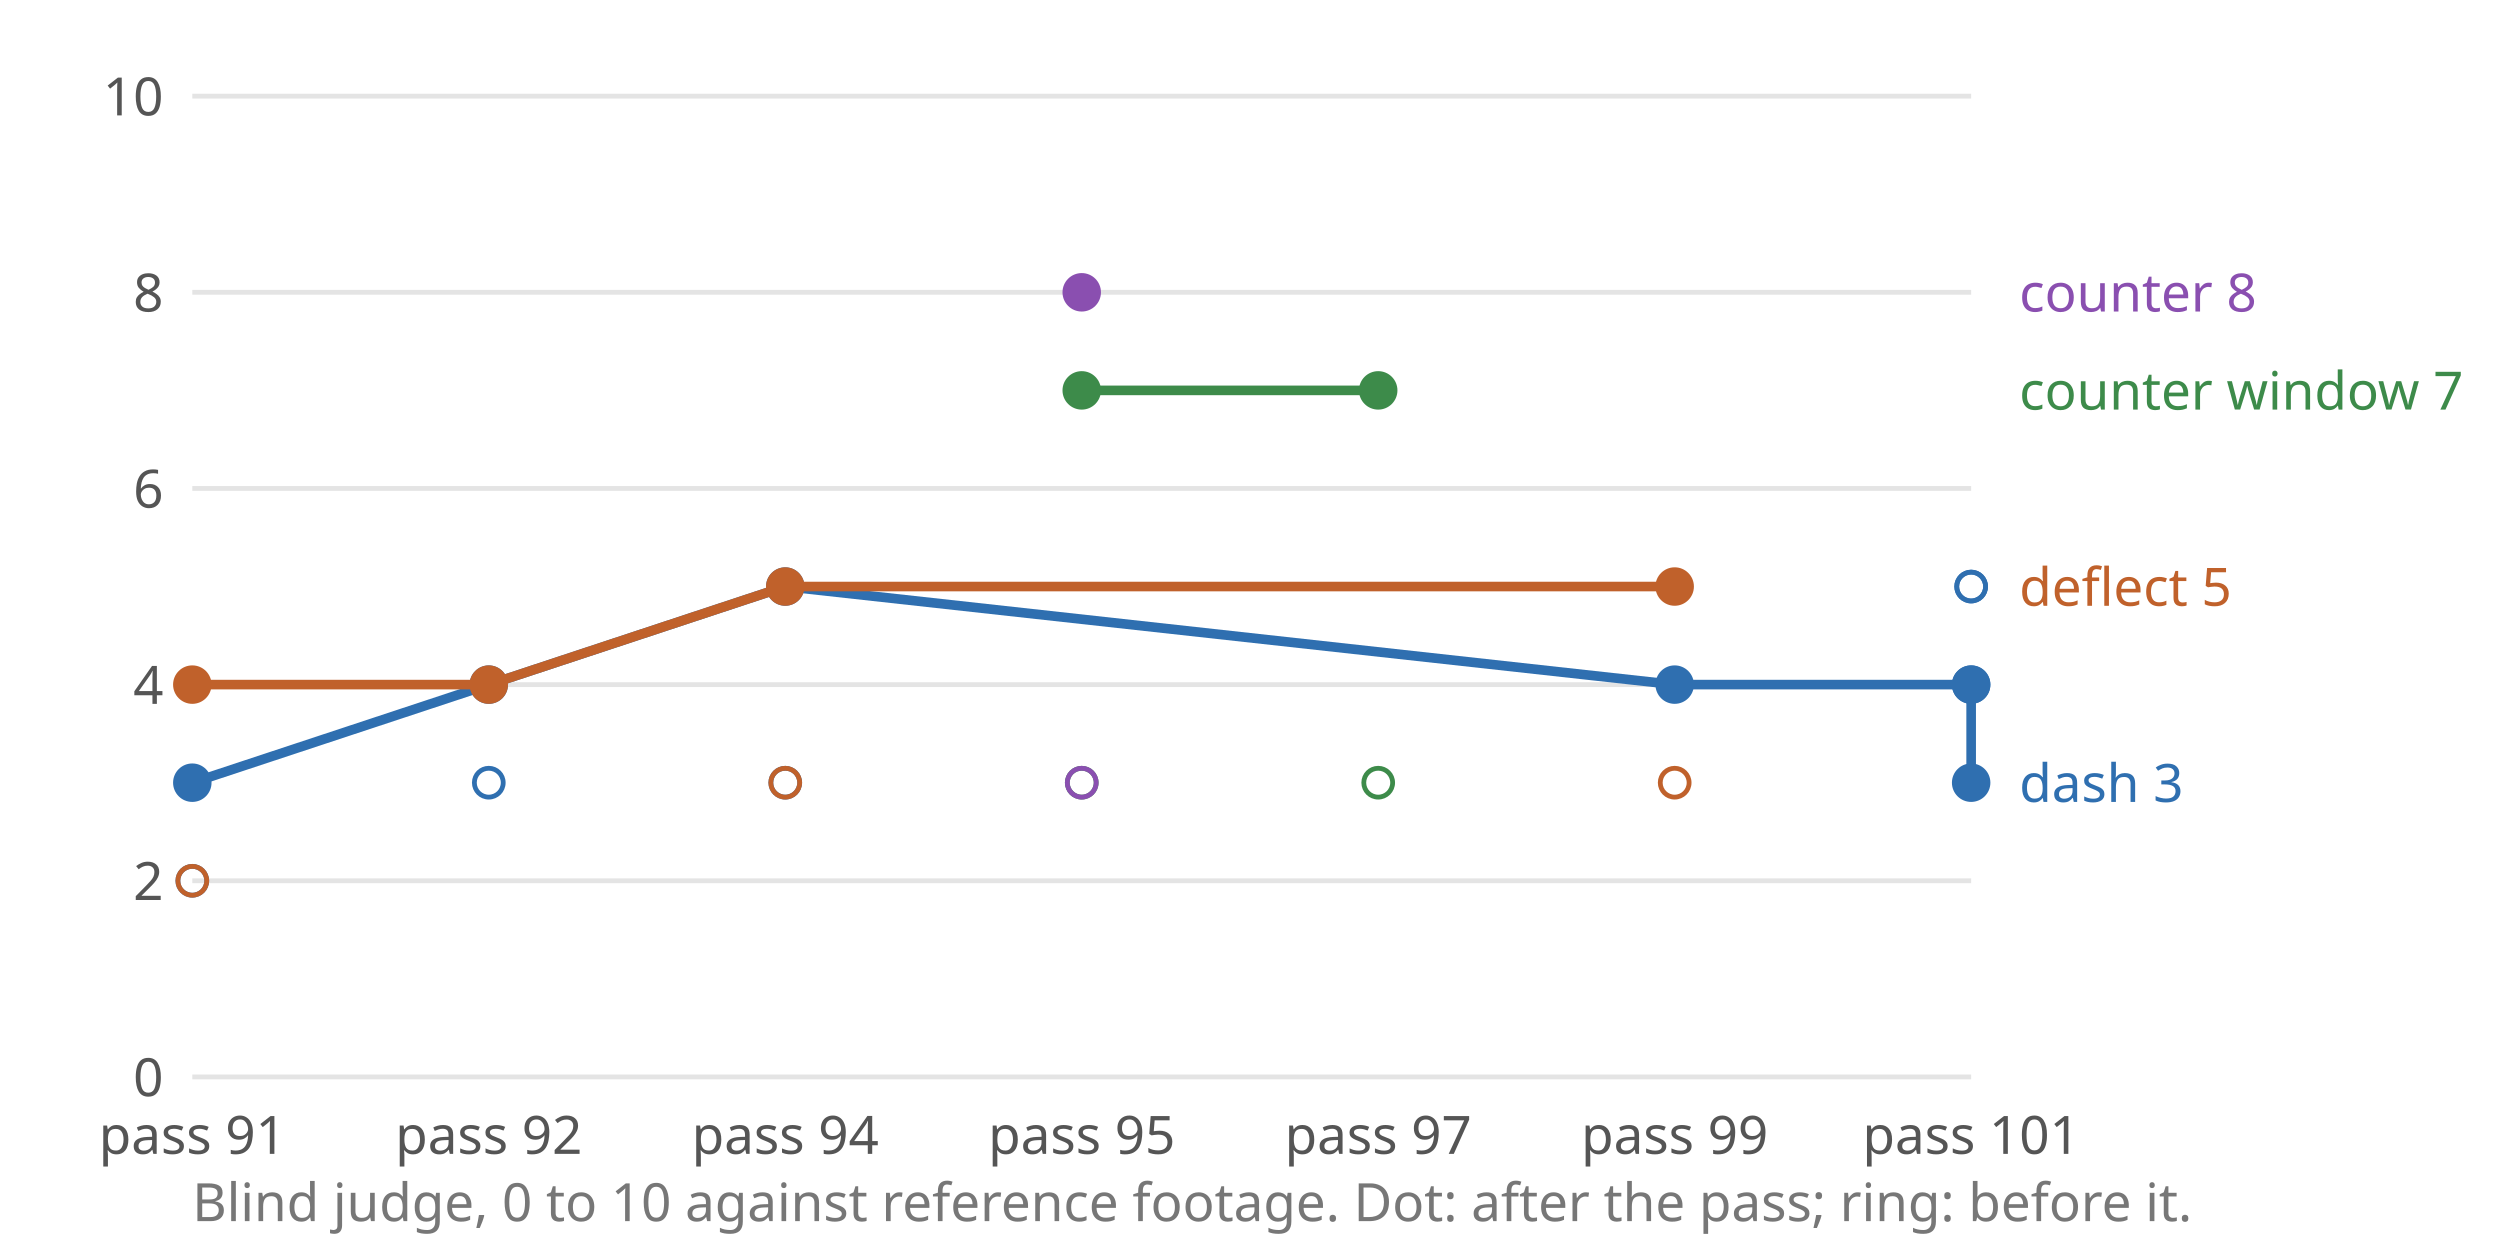
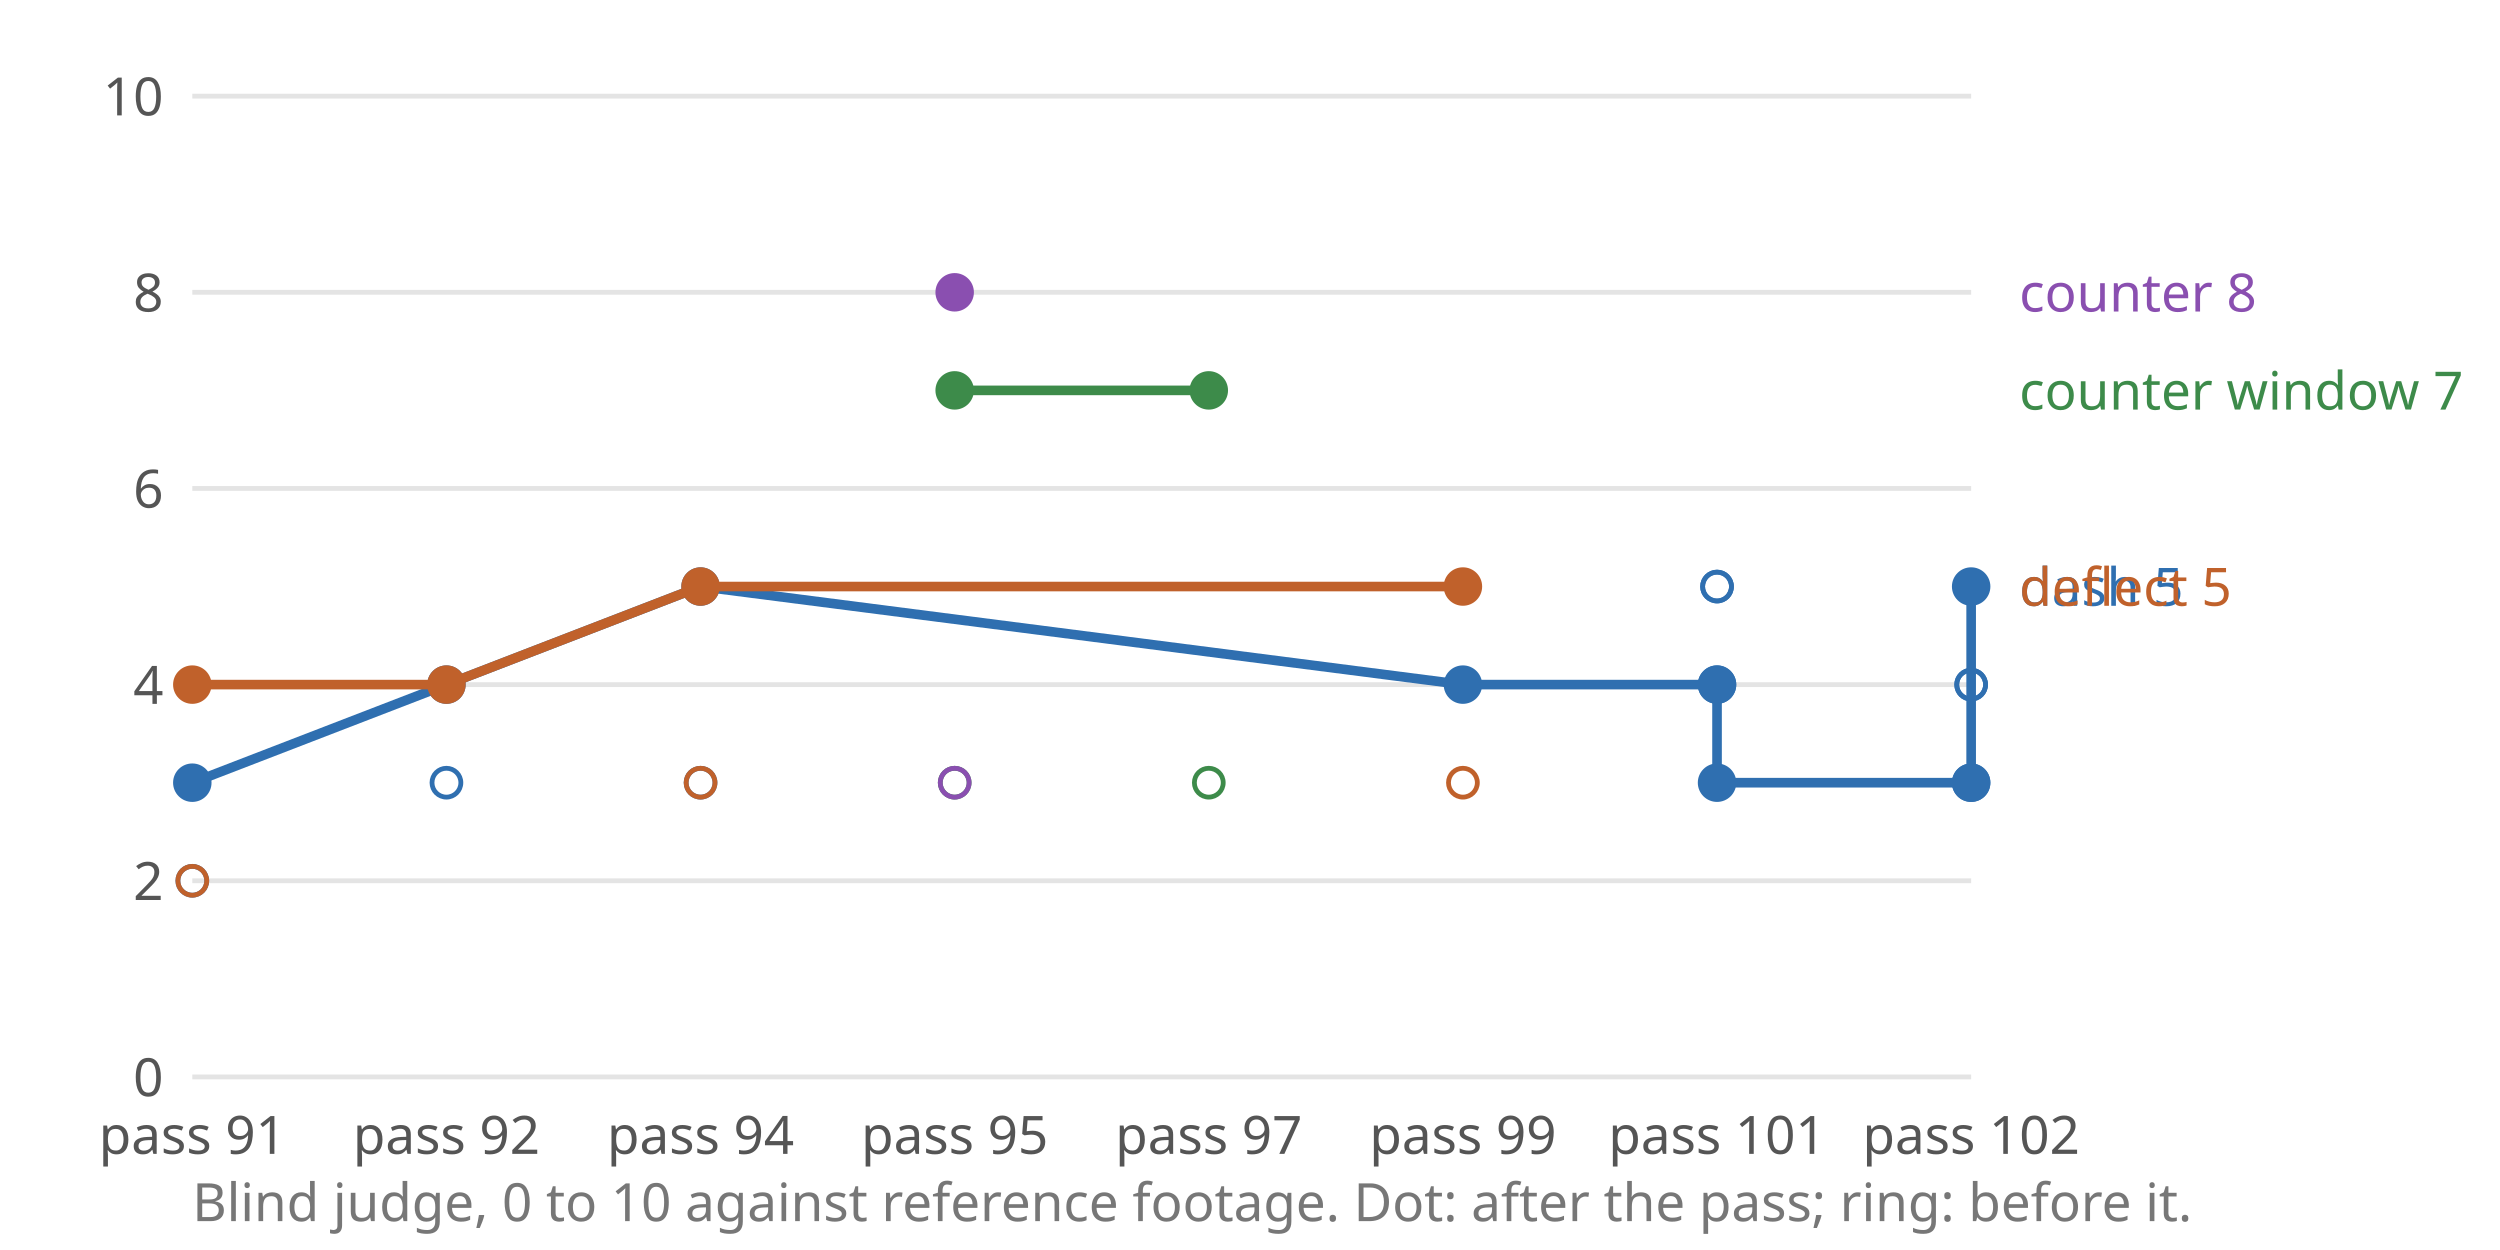
<svg xmlns="http://www.w3.org/2000/svg" width="520" height="260" font-family="sans-serif" font-size="11">
  <rect width="520" height="260" fill="#fff" />
  <line x1="40" x2="410" y1="224" y2="224" stroke="#e4e4e4" />
  <text x="34" y="228" text-anchor="end" fill="#555">0</text>
  <line x1="40" x2="410" y1="183.2" y2="183.2" stroke="#e4e4e4" />
  <text x="34" y="187.2" text-anchor="end" fill="#555">2</text>
  <line x1="40" x2="410" y1="142.4" y2="142.4" stroke="#e4e4e4" />
  <text x="34" y="146.4" text-anchor="end" fill="#555">4</text>
  <line x1="40" x2="410" y1="101.6" y2="101.6" stroke="#e4e4e4" />
  <text x="34" y="105.6" text-anchor="end" fill="#555">6</text>
  <line x1="40" x2="410" y1="60.8" y2="60.8" stroke="#e4e4e4" />
  <text x="34" y="64.8" text-anchor="end" fill="#555">8</text>
  <line x1="40" x2="410" y1="20" y2="20" stroke="#e4e4e4" />
  <text x="34" y="24" text-anchor="end" fill="#555">10</text>
  <text x="40" y="240" text-anchor="middle" fill="#555">pass 91</text>
-   <text x="101.667" y="240" text-anchor="middle" fill="#555">pass 92</text>
-   <text x="163.333" y="240" text-anchor="middle" fill="#555">pass 94</text>
-   <text x="225" y="240" text-anchor="middle" fill="#555">pass 95</text>
-   <text x="286.667" y="240" text-anchor="middle" fill="#555">pass 97</text>
-   <text x="348.333" y="240" text-anchor="middle" fill="#555">pass 99</text>
-   <text x="410" y="240" text-anchor="middle" fill="#555">pass 101</text>
-   <polyline fill="none" stroke="#2f6fb0" stroke-width="2" points="40,162.8 101.667,142.4 163.333,122 348.333,142.4 410,142.4 410,142.4 410,162.8" />
+   <text x="92.857" y="240" text-anchor="middle" fill="#555">pass 92</text>
+   <text x="145.714" y="240" text-anchor="middle" fill="#555">pass 94</text>
+   <text x="198.571" y="240" text-anchor="middle" fill="#555">pass 95</text>
+   <text x="251.429" y="240" text-anchor="middle" fill="#555">pass 97</text>
+   <text x="304.286" y="240" text-anchor="middle" fill="#555">pass 99</text>
+   <text x="357.143" y="240" text-anchor="middle" fill="#555">pass 101</text>
+   <text x="410" y="240" text-anchor="middle" fill="#555">pass 102</text>
+   <polyline fill="none" stroke="#2f6fb0" stroke-width="2" points="40,162.8 92.857,142.4 145.714,122 304.286,142.4 357.143,142.4 357.143,142.4 357.143,162.8 410,162.8 410,162.8 410,122" />
  <circle cx="40" cy="162.8" r="4" fill="#2f6fb0" />
  <circle cx="40" cy="183.2" r="3" fill="none" stroke="#2f6fb0" />
-   <circle cx="101.667" cy="142.4" r="4" fill="#2f6fb0" />
-   <circle cx="101.667" cy="162.8" r="3" fill="none" stroke="#2f6fb0" />
-   <circle cx="163.333" cy="122" r="4" fill="#2f6fb0" />
-   <circle cx="163.333" cy="162.8" r="3" fill="none" stroke="#2f6fb0" />
-   <circle cx="348.333" cy="142.4" r="4" fill="#2f6fb0" />
-   <circle cx="348.333" cy="122" r="3" fill="none" stroke="#2f6fb0" />
-   <circle cx="410" cy="142.4" r="4" fill="#2f6fb0" />
-   <circle cx="410" cy="162.8" r="3" fill="none" stroke="#2f6fb0" />
-   <circle cx="410" cy="142.4" r="4" fill="#2f6fb0" />
-   <circle cx="410" cy="122" r="3" fill="none" stroke="#2f6fb0" />
+   <circle cx="92.857" cy="142.4" r="4" fill="#2f6fb0" />
+   <circle cx="92.857" cy="162.8" r="3" fill="none" stroke="#2f6fb0" />
+   <circle cx="145.714" cy="122" r="4" fill="#2f6fb0" />
+   <circle cx="145.714" cy="162.8" r="3" fill="none" stroke="#2f6fb0" />
+   <circle cx="304.286" cy="142.4" r="4" fill="#2f6fb0" />
+   <circle cx="304.286" cy="122" r="3" fill="none" stroke="#2f6fb0" />
+   <circle cx="357.143" cy="142.4" r="4" fill="#2f6fb0" />
+   <circle cx="357.143" cy="162.8" r="3" fill="none" stroke="#2f6fb0" />
+   <circle cx="357.143" cy="142.4" r="4" fill="#2f6fb0" />
+   <circle cx="357.143" cy="122" r="3" fill="none" stroke="#2f6fb0" />
+   <circle cx="357.143" cy="162.8" r="4" fill="#2f6fb0" />
+   <circle cx="357.143" cy="122" r="3" fill="none" stroke="#2f6fb0" />
+   <circle cx="410" cy="162.8" r="4" fill="#2f6fb0" />
+   <circle cx="410" cy="142.4" r="3" fill="none" stroke="#2f6fb0" />
  <circle cx="410" cy="162.8" r="4" fill="#2f6fb0" />
  <circle cx="410" cy="122" r="3" fill="none" stroke="#2f6fb0" />
-   <text x="420" y="166.8" fill="#2f6fb0">dash 3</text>
-   <polyline fill="none" stroke="#c0612b" stroke-width="2" points="40,142.4 101.667,142.4 163.333,122 348.333,122" />
+   <circle cx="410" cy="122" r="4" fill="#2f6fb0" />
+   <circle cx="410" cy="142.4" r="3" fill="none" stroke="#2f6fb0" />
+   <text x="420" y="126" fill="#2f6fb0">dash 5</text>
+   <polyline fill="none" stroke="#c0612b" stroke-width="2" points="40,142.4 92.857,142.4 145.714,122 304.286,122" />
  <circle cx="40" cy="142.4" r="4" fill="#c0612b" />
  <circle cx="40" cy="183.2" r="3" fill="none" stroke="#c0612b" />
-   <circle cx="101.667" cy="142.4" r="4" fill="#c0612b" />
-   <circle cx="101.667" cy="142.4" r="3" fill="none" stroke="#c0612b" />
-   <circle cx="163.333" cy="122" r="4" fill="#c0612b" />
-   <circle cx="163.333" cy="162.8" r="3" fill="none" stroke="#c0612b" />
-   <circle cx="348.333" cy="122" r="4" fill="#c0612b" />
-   <circle cx="348.333" cy="162.8" r="3" fill="none" stroke="#c0612b" />
+   <circle cx="92.857" cy="142.4" r="4" fill="#c0612b" />
+   <circle cx="92.857" cy="142.4" r="3" fill="none" stroke="#c0612b" />
+   <circle cx="145.714" cy="122" r="4" fill="#c0612b" />
+   <circle cx="145.714" cy="162.8" r="3" fill="none" stroke="#c0612b" />
+   <circle cx="304.286" cy="122" r="4" fill="#c0612b" />
+   <circle cx="304.286" cy="162.8" r="3" fill="none" stroke="#c0612b" />
  <text x="420" y="126" fill="#c0612b">deflect 5</text>
-   <polyline fill="none" stroke="#3d8b4a" stroke-width="2" points="225,81.2 286.667,81.2" />
-   <circle cx="225" cy="81.2" r="4" fill="#3d8b4a" />
-   <circle cx="225" cy="162.8" r="3" fill="none" stroke="#3d8b4a" />
-   <circle cx="286.667" cy="81.2" r="4" fill="#3d8b4a" />
-   <circle cx="286.667" cy="162.8" r="3" fill="none" stroke="#3d8b4a" />
+   <polyline fill="none" stroke="#3d8b4a" stroke-width="2" points="198.571,81.2 251.429,81.2" />
+   <circle cx="198.571" cy="81.2" r="4" fill="#3d8b4a" />
+   <circle cx="198.571" cy="162.8" r="3" fill="none" stroke="#3d8b4a" />
+   <circle cx="251.429" cy="81.2" r="4" fill="#3d8b4a" />
+   <circle cx="251.429" cy="162.8" r="3" fill="none" stroke="#3d8b4a" />
  <text x="420" y="85.2" fill="#3d8b4a">counter window 7</text>
-   <circle cx="225" cy="60.8" r="4" fill="#8a4fb0" />
-   <circle cx="225" cy="162.8" r="3" fill="none" stroke="#8a4fb0" />
+   <circle cx="198.571" cy="60.8" r="4" fill="#8a4fb0" />
+   <circle cx="198.571" cy="162.8" r="3" fill="none" stroke="#8a4fb0" />
  <text x="420" y="64.8" fill="#8a4fb0">counter 8</text>
  <text x="40" y="254" fill="#777">Blind judge, 0 to 10 against reference footage. Dot: after the pass; ring: before it.</text>
</svg>
